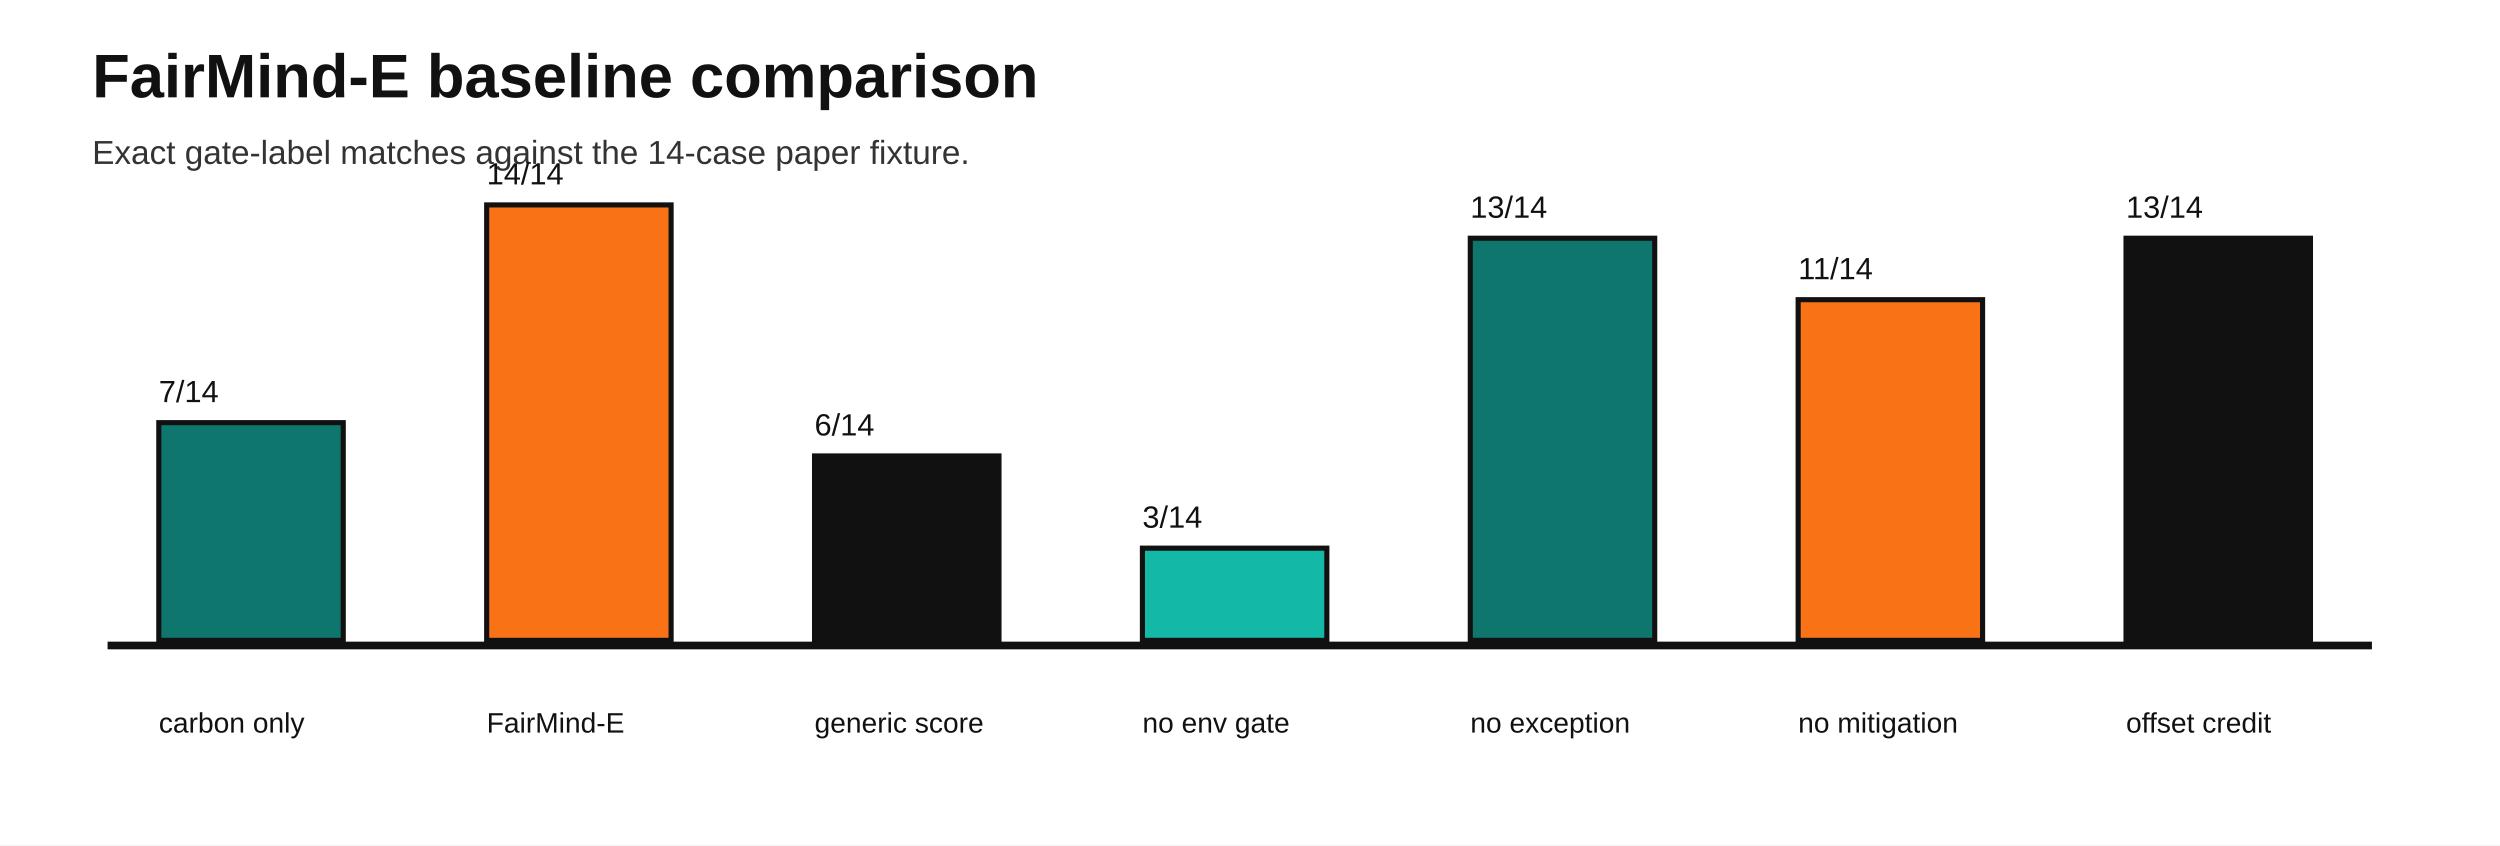
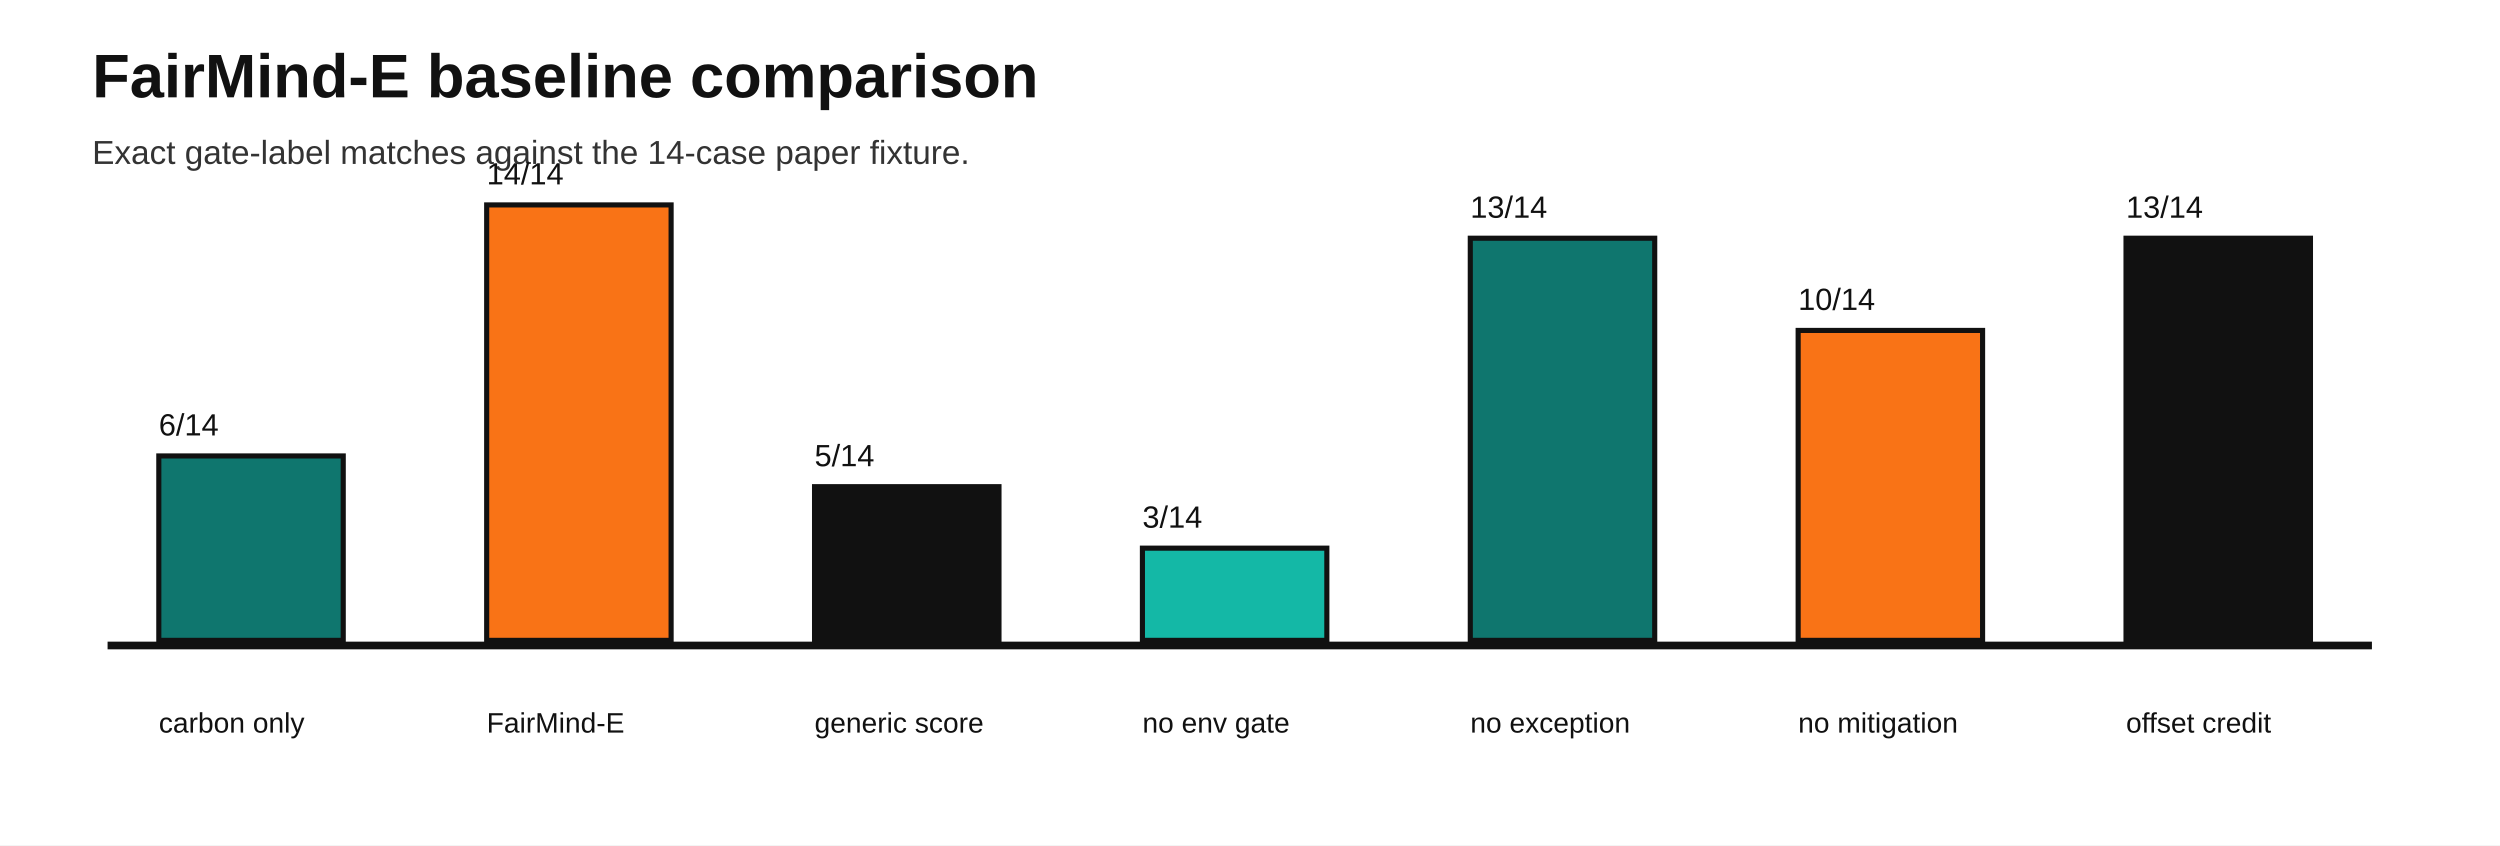
<svg xmlns="http://www.w3.org/2000/svg" width="976" height="330" viewBox="0 0 976 330" role="img" aria-label="FairMind-E baseline exact-match comparison">
  <rect width="100%" height="100%" fill="#FFFFFF" />
  <text x="36" y="38" font-size="24" font-family="Arial, sans-serif" font-weight="700" fill="#111111">FairMind-E baseline comparison</text>
  <text x="36" y="64" font-size="13" font-family="Arial, sans-serif" fill="#333333">Exact gate-label matches against the 14-case paper fixture.</text>
  <line x1="42" y1="252" x2="926" y2="252" stroke="#111111" stroke-width="3" />
-   <rect x="62" y="165" width="72" height="85" fill="#0F766E" stroke="#111111" stroke-width="2" />
-   <text x="62" y="157" font-size="12" font-family="Arial, sans-serif" fill="#111111">7/14</text>
+   <rect x="62" y="178" width="72" height="72" fill="#0F766E" stroke="#111111" stroke-width="2" />
+   <text x="62" y="170" font-size="12" font-family="Arial, sans-serif" fill="#111111">6/14</text>
  <text x="62" y="286" font-size="11" font-family="Arial, sans-serif" fill="#111111">carbon only</text>
  <rect x="190" y="80" width="72" height="170" fill="#F97316" stroke="#111111" stroke-width="2" />
  <text x="190" y="72" font-size="12" font-family="Arial, sans-serif" fill="#111111">14/14</text>
  <text x="190" y="286" font-size="11" font-family="Arial, sans-serif" fill="#111111">FairMind-E</text>
-   <rect x="318" y="178" width="72" height="72" fill="#111111" stroke="#111111" stroke-width="2" />
-   <text x="318" y="170" font-size="12" font-family="Arial, sans-serif" fill="#111111">6/14</text>
+   <rect x="318" y="190" width="72" height="60" fill="#111111" stroke="#111111" stroke-width="2" />
+   <text x="318" y="182" font-size="12" font-family="Arial, sans-serif" fill="#111111">5/14</text>
  <text x="318" y="286" font-size="11" font-family="Arial, sans-serif" fill="#111111">generic score</text>
  <rect x="446" y="214" width="72" height="36" fill="#14B8A6" stroke="#111111" stroke-width="2" />
  <text x="446" y="206" font-size="12" font-family="Arial, sans-serif" fill="#111111">3/14</text>
  <text x="446" y="286" font-size="11" font-family="Arial, sans-serif" fill="#111111">no env gate</text>
  <rect x="574" y="93" width="72" height="157" fill="#0F766E" stroke="#111111" stroke-width="2" />
  <text x="574" y="85" font-size="12" font-family="Arial, sans-serif" fill="#111111">13/14</text>
  <text x="574" y="286" font-size="11" font-family="Arial, sans-serif" fill="#111111">no exception</text>
-   <rect x="702" y="117" width="72" height="133" fill="#F97316" stroke="#111111" stroke-width="2" />
-   <text x="702" y="109" font-size="12" font-family="Arial, sans-serif" fill="#111111">11/14</text>
+   <rect x="702" y="129" width="72" height="121" fill="#F97316" stroke="#111111" stroke-width="2" />
+   <text x="702" y="121" font-size="12" font-family="Arial, sans-serif" fill="#111111">10/14</text>
  <text x="702" y="286" font-size="11" font-family="Arial, sans-serif" fill="#111111">no mitigation</text>
  <rect x="830" y="93" width="72" height="157" fill="#111111" stroke="#111111" stroke-width="2" />
  <text x="830" y="85" font-size="12" font-family="Arial, sans-serif" fill="#111111">13/14</text>
  <text x="830" y="286" font-size="11" font-family="Arial, sans-serif" fill="#111111">offset credit</text>
</svg>
